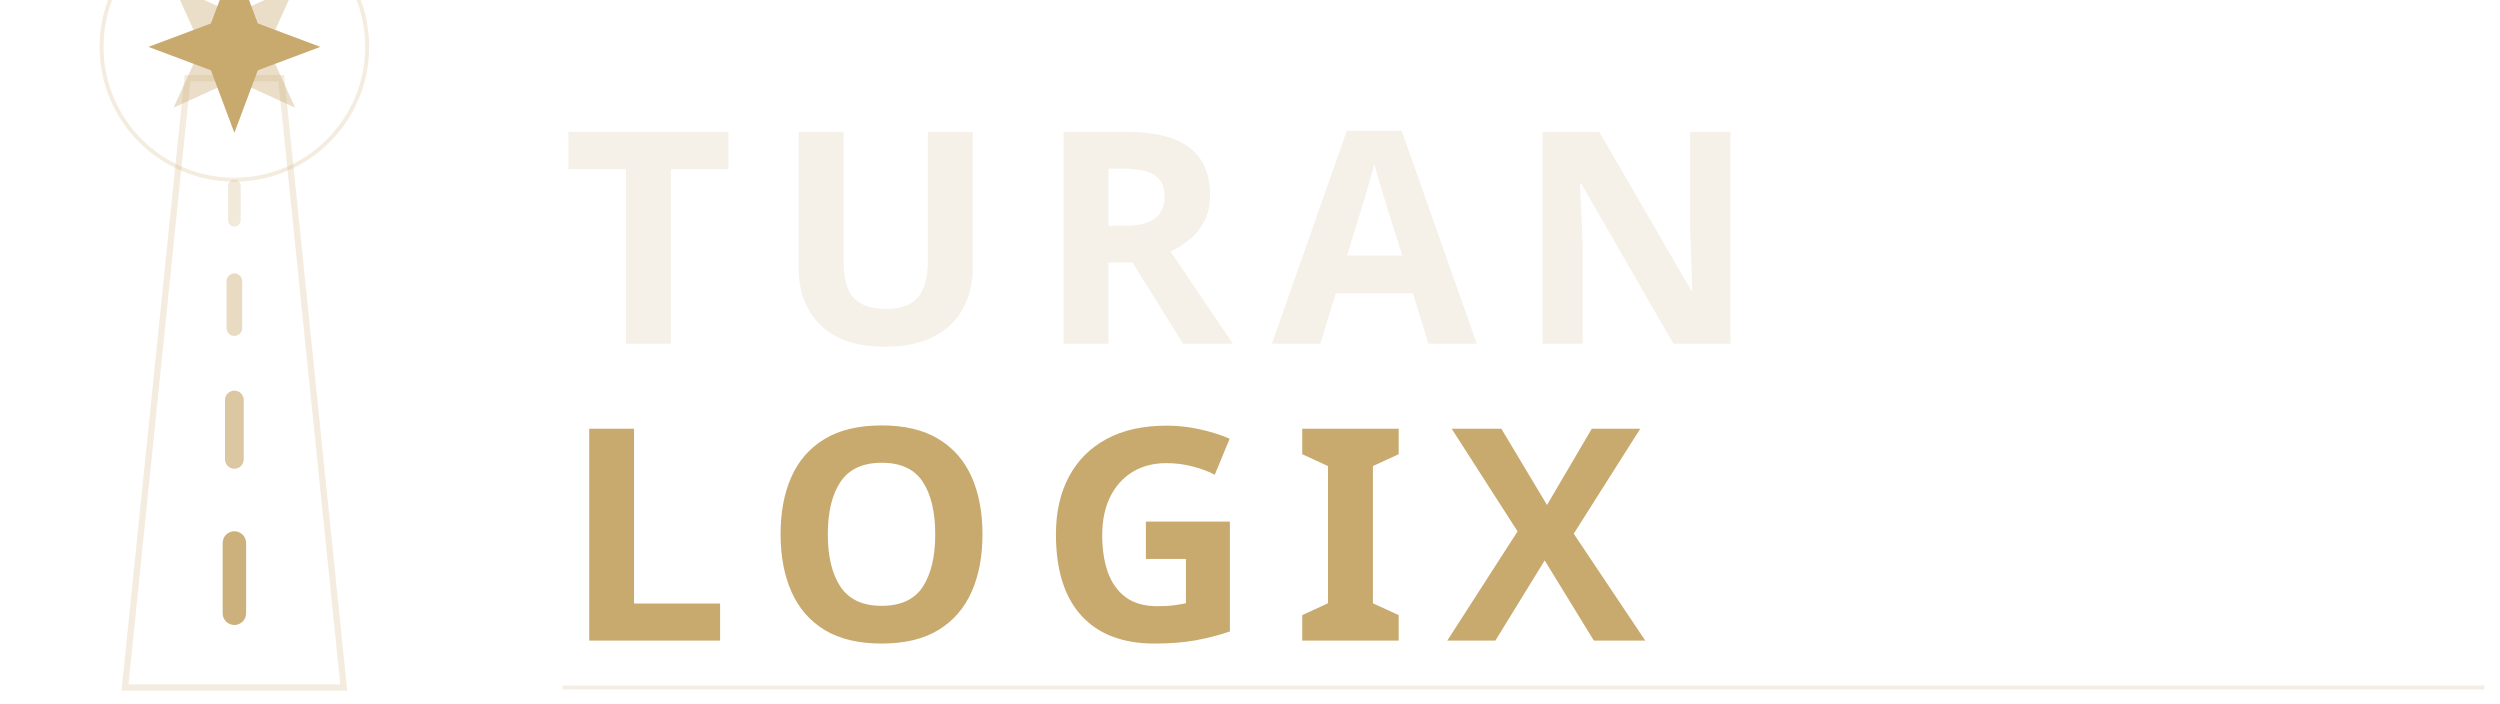
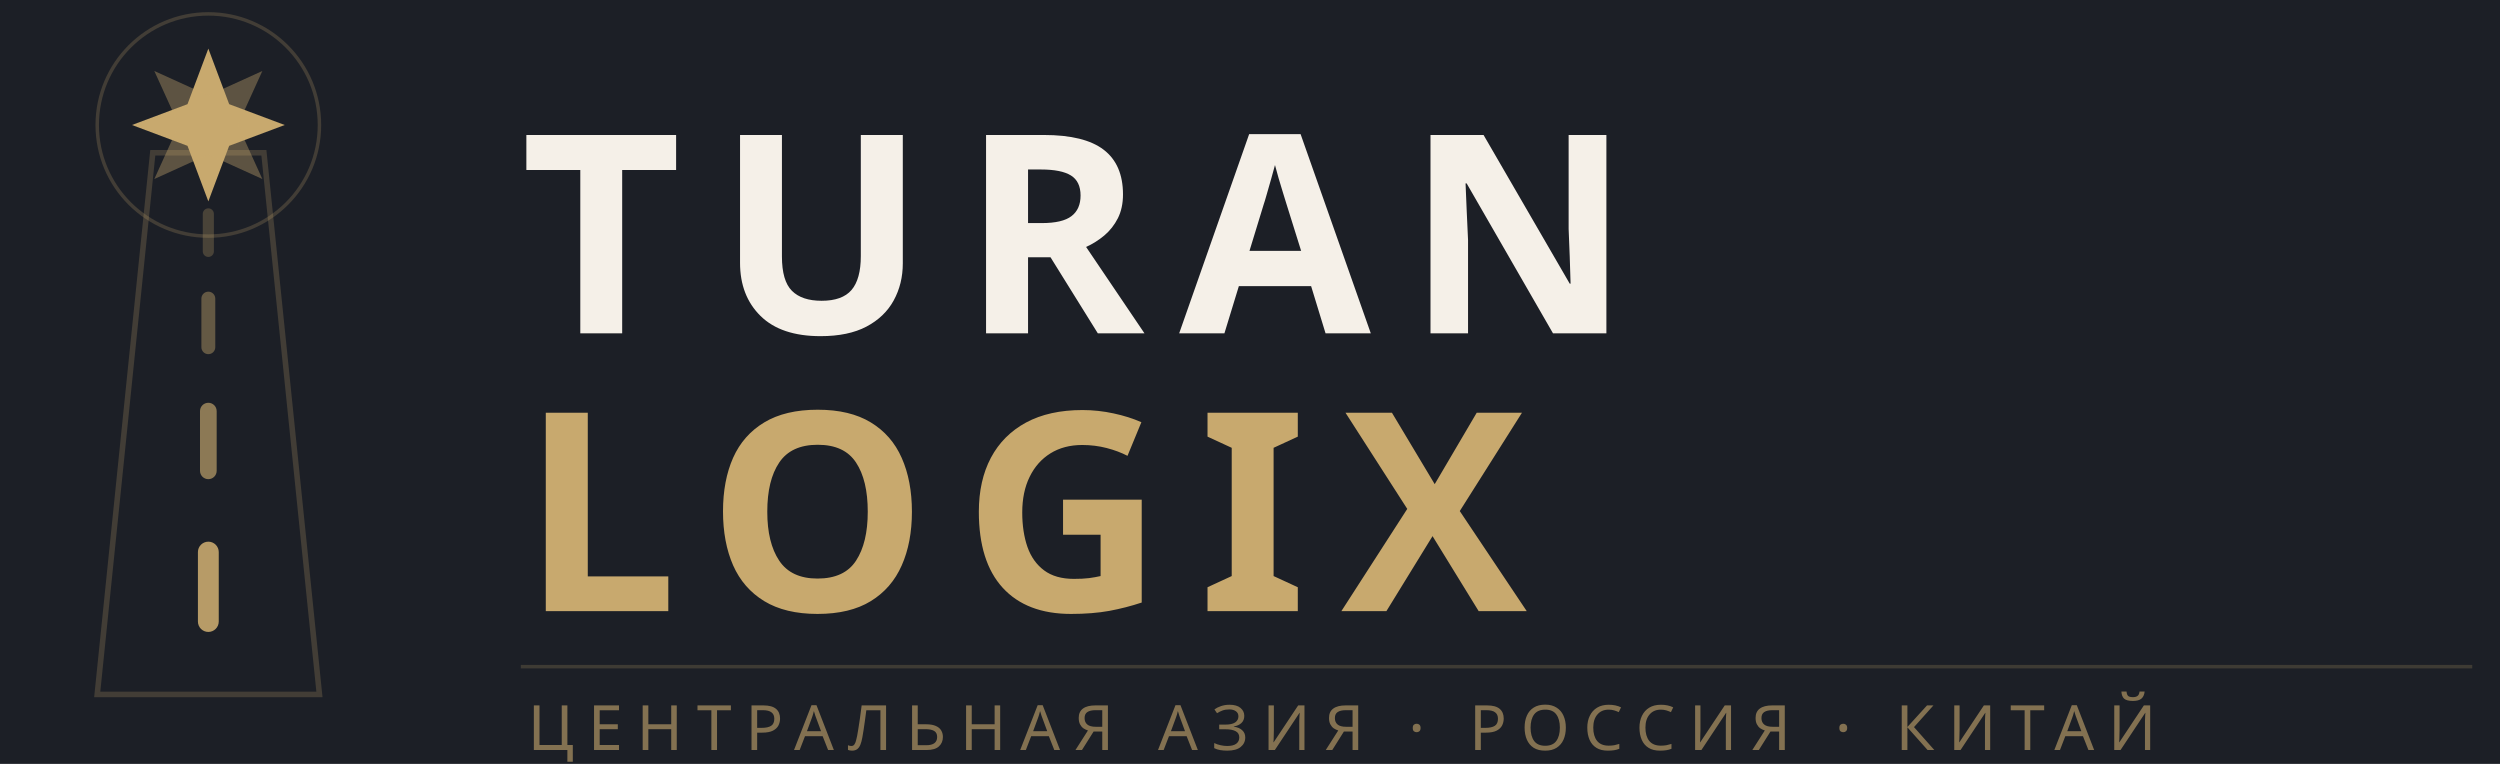
- <svg xmlns="http://www.w3.org/2000/svg" viewBox="0 0 320 90" fill="none">
-   <polygon points="16,88 44,88 36,10 24,10" fill="none" stroke="#c8a96e" stroke-width="0.8" opacity="0.22" />
-   <rect x="28.5" y="68" width="3" height="12" rx="1.5" fill="#c8a96e" opacity="0.9" />
-   <rect x="28.8" y="50" width="2.4" height="10" rx="1.2" fill="#c8a96e" opacity="0.65" />
-   <rect x="29" y="35" width="2" height="8" rx="1" fill="#c8a96e" opacity="0.42" />
-   <rect x="29.2" y="23" width="1.6" height="6" rx="0.8" fill="#c8a96e" opacity="0.26" />
-   <g transform="translate(30,6)">
+ <svg xmlns="http://www.w3.org/2000/svg" viewBox="0 0 360 110" fill="none">
+   <rect width="360" height="110" fill="#1c1f26" />
+   <polygon points="14,100 46,100 38,22 22,22" fill="none" stroke="#c8a96e" stroke-width="0.8" opacity="0.22" />
+   <rect x="28.5" y="78" width="3" height="13" rx="1.5" fill="#c8a96e" opacity="0.90" />
+   <rect x="28.8" y="58" width="2.4" height="11" rx="1.2" fill="#c8a96e" opacity="0.65" />
+   <rect x="29" y="42" width="2" height="9" rx="1" fill="#c8a96e" opacity="0.42" />
+   <rect x="29.2" y="30" width="1.6" height="7" rx="0.8" fill="#c8a96e" opacity="0.26" />
+   <g transform="translate(30,18)">
    <polygon points="0,-11 3,-3 11,0 3,3 0,11 -3,3 -11,0 -3,-3" fill="#c8a96e" />
    <polygon points="0,-11 3,-3 11,0 3,3 0,11 -3,3 -11,0 -3,-3" fill="#c8a96e" transform="rotate(45)" opacity="0.38" />
-     <circle cx="0" cy="0" r="17" fill="none" stroke="#c8a96e" stroke-width="0.5" opacity="0.22" />
+     <circle cx="0" cy="0" r="16" fill="none" stroke="#c8a96e" stroke-width="0.5" opacity="0.22" />
  </g>
-   <text x="72" y="44" font-family="Manrope, system-ui, sans-serif" font-weight="800" font-size="38" fill="#f5f0e8" letter-spacing="5">TURAN</text>
-   <text x="72" y="82" font-family="Manrope, system-ui, sans-serif" font-weight="800" font-size="38" fill="#c8a96e" letter-spacing="5">LOGIX</text>
-   <line x1="72" y1="88" x2="318" y2="88" stroke="#c8a96e" stroke-width="0.5" opacity="0.2" />
+   <text x="75" y="48" font-family="Manrope,system-ui,sans-serif" font-weight="800" font-size="40" fill="#f5f0e8" letter-spacing="5">TURAN</text>
+   <text x="75" y="88" font-family="Manrope,system-ui,sans-serif" font-weight="800" font-size="40" fill="#c8a96e" letter-spacing="5">LOGIX</text>
+   <line x1="75" y1="96" x2="356" y2="96" stroke="#c8a96e" stroke-width="0.5" opacity="0.2" />
+   <text x="76" y="108" font-family="Manrope,system-ui,sans-serif" font-weight="500" font-size="9" fill="#c8a96e" opacity="0.6" letter-spacing="2">ЦЕНТРАЛЬНАЯ АЗИЯ · РОССИЯ · КИТАЙ</text>
</svg>
